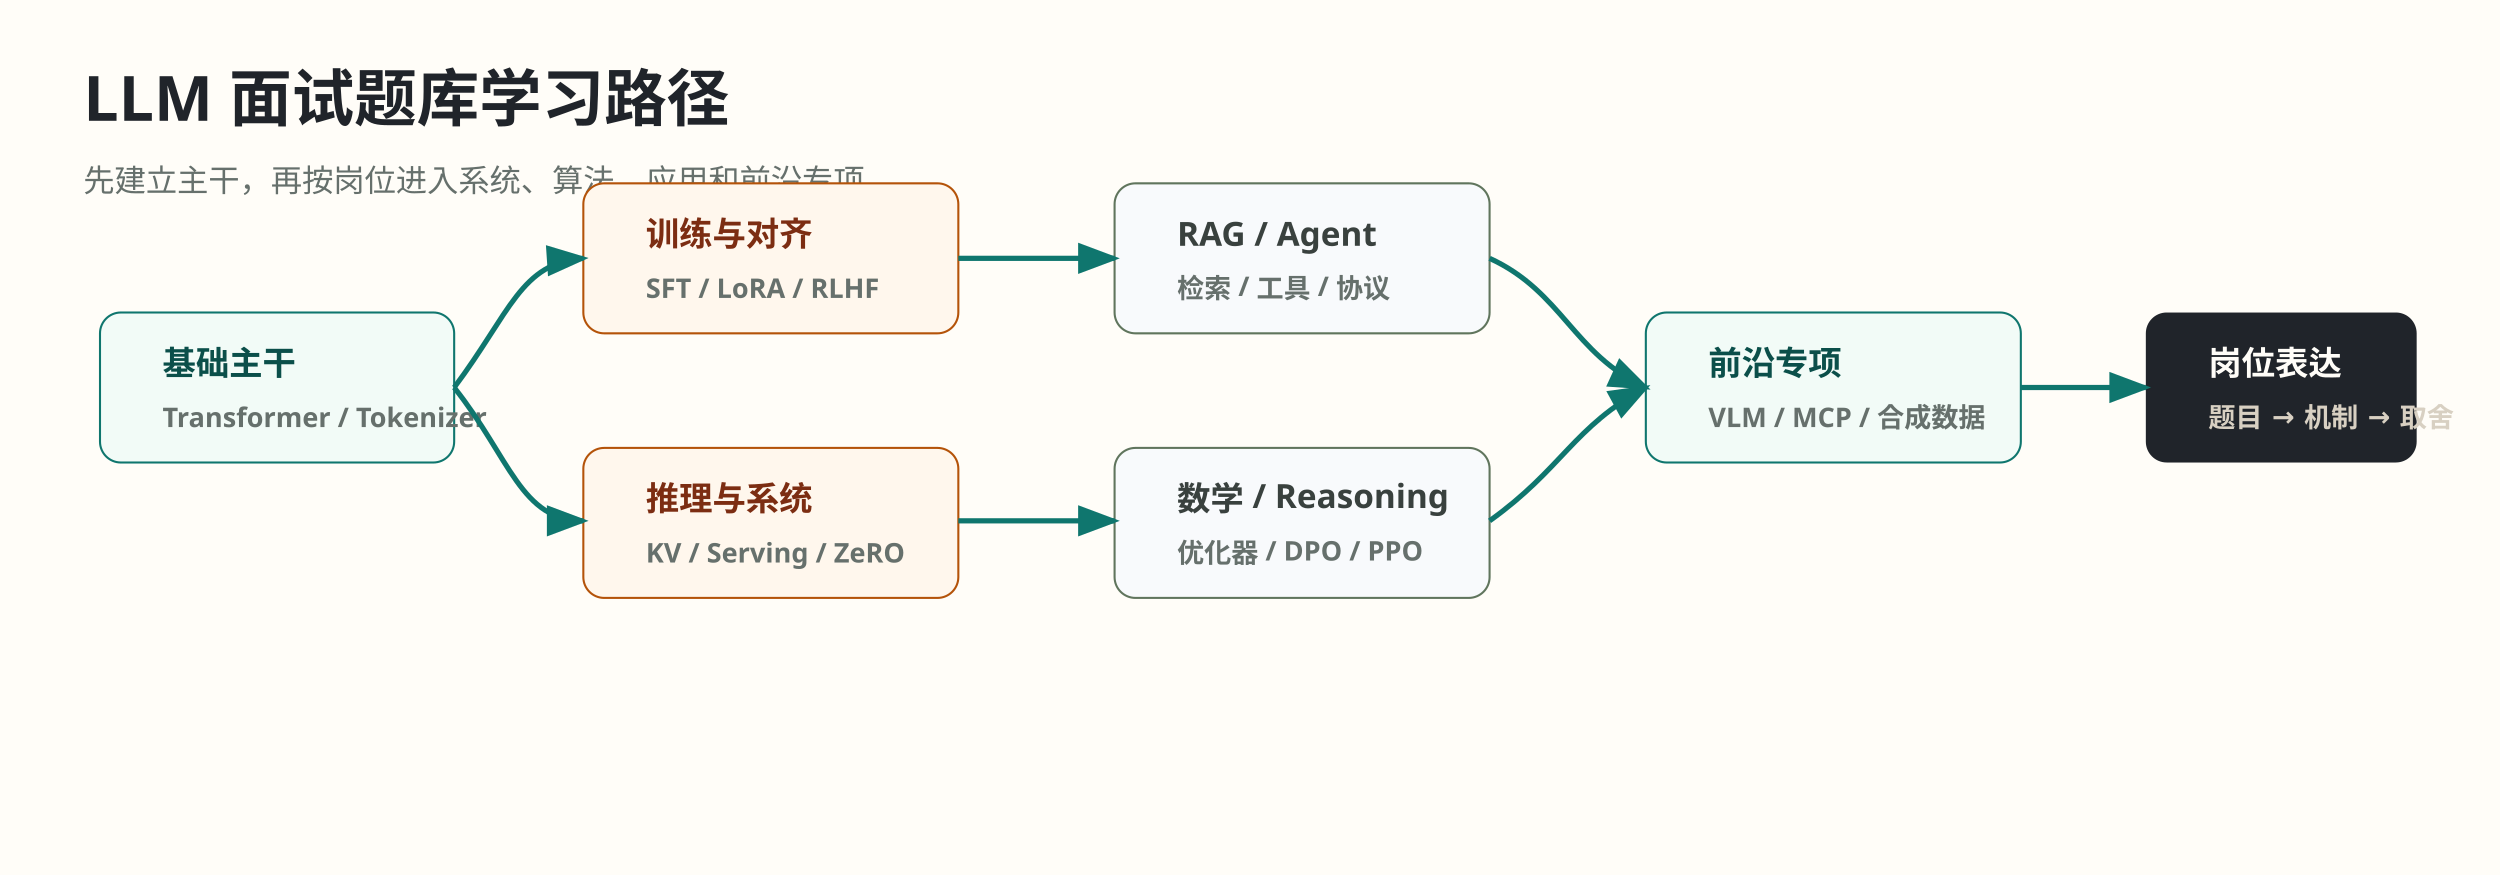
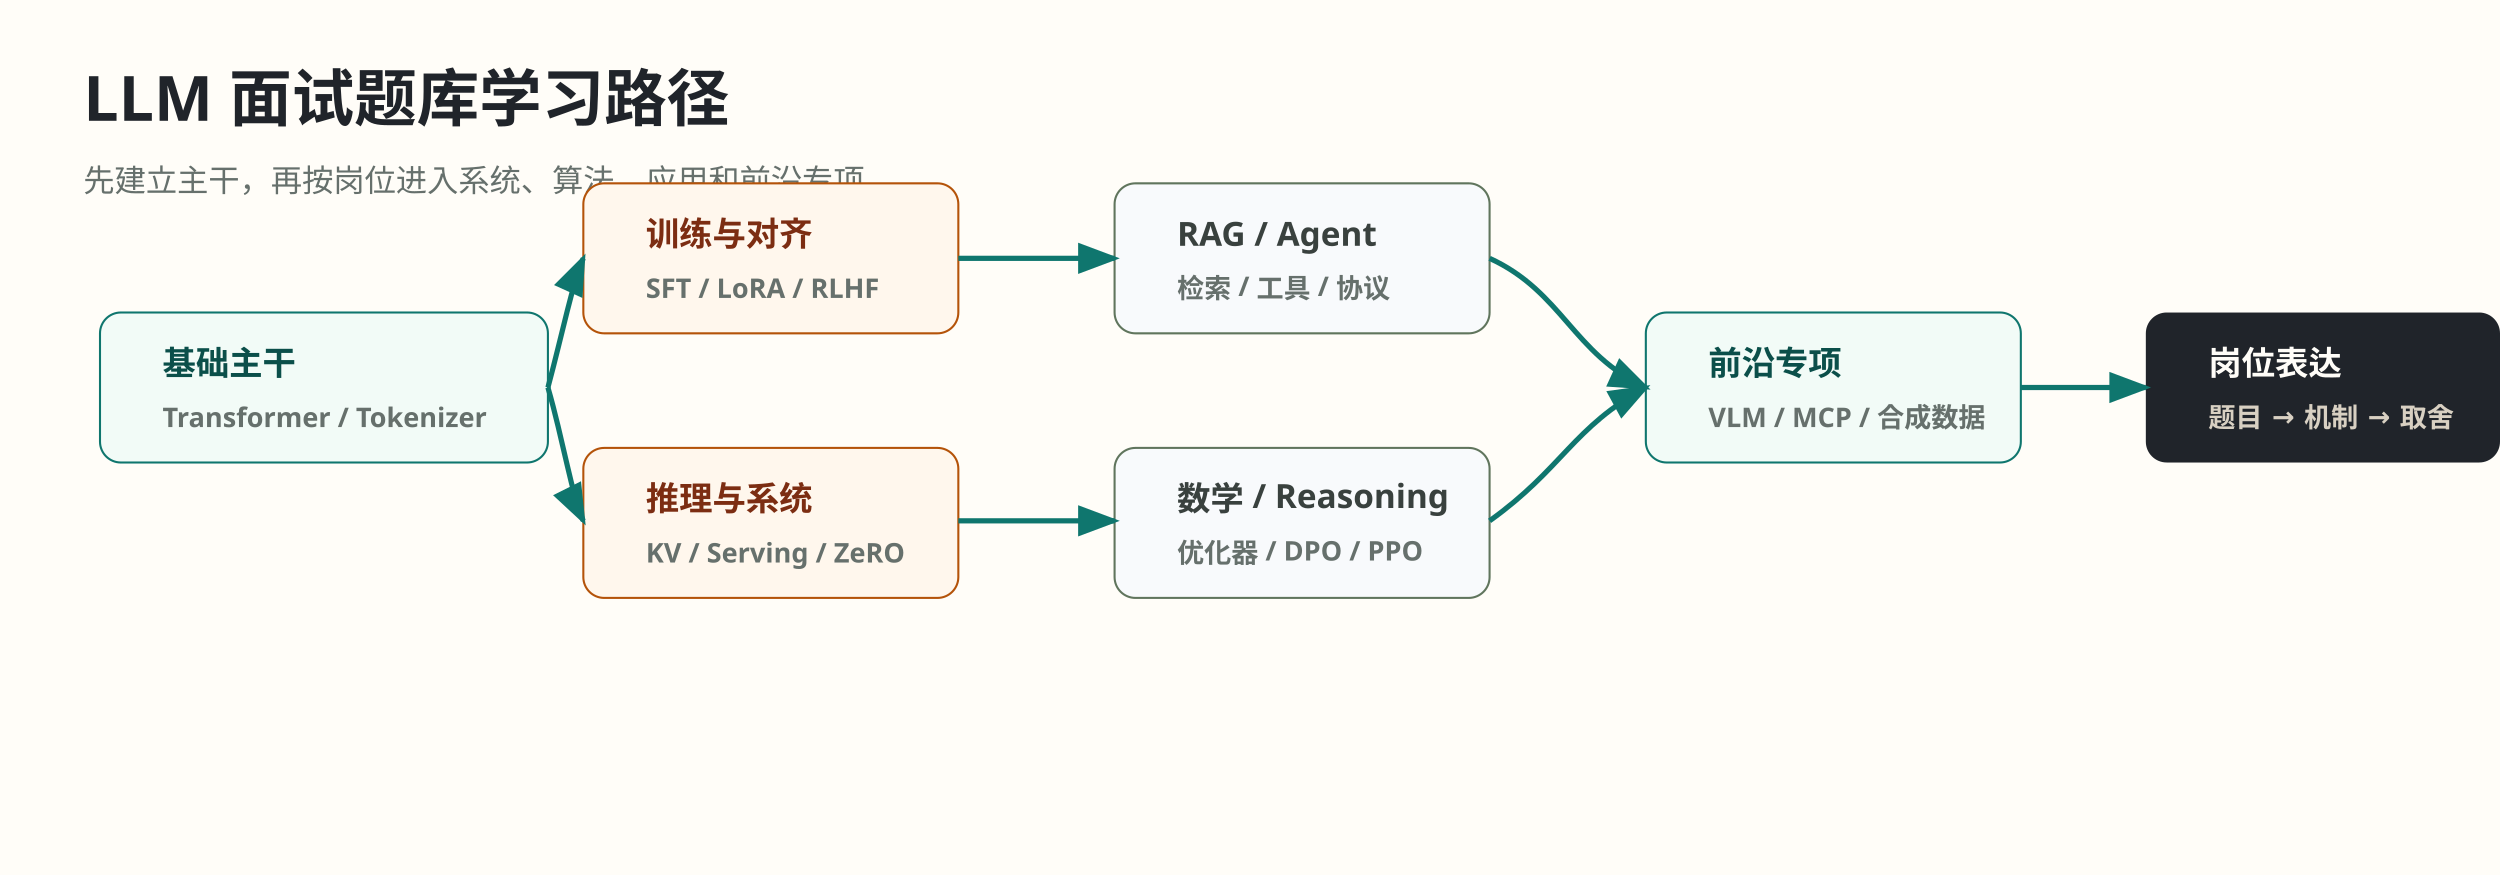
<svg xmlns="http://www.w3.org/2000/svg" width="1200" height="420" viewBox="0 0 1200 420" role="img" aria-label="大模型面试学习路径导图">
  <rect width="1200" height="420" fill="#fffdf8" />
  <defs>
    <marker id="arrow" markerWidth="10" markerHeight="10" refX="7" refY="3" orient="auto">
      <path d="M0,0 L0,6 L8,3 z" fill="#0f766e" />
    </marker>
  </defs>
  <text x="40" y="58" font-family="PingFang SC, sans-serif" font-size="30" font-weight="800" fill="#20242a">LLM 面试题库学习路径</text>
  <text x="40" y="92" font-family="PingFang SC, sans-serif" font-size="15" fill="#66706c">先建立主干，再按岗位进入系统、算法、应用和前沿专项。</text>
  <g font-family="PingFang SC, sans-serif" font-size="16" font-weight="700">
-     <rect x="48" y="150" width="170" height="72" rx="10" fill="#f2fbf7" stroke="#0f766e" />
+     <rect x="48" y="150" width="215" height="72" rx="10" fill="#f2fbf7" stroke="#0f766e" />
    <text x="78" y="180" fill="#0b4f4a">基础主干</text>
    <text x="78" y="205" fill="#66706c" font-size="13">Transformer / Tokenizer</text>
    <rect x="280" y="88" width="180" height="72" rx="10" fill="#fff7ed" stroke="#b45309" />
    <text x="310" y="118" fill="#7c2d12">训练与对齐</text>
    <text x="310" y="143" fill="#66706c" font-size="13">SFT / LoRA / RLHF</text>
    <rect x="280" y="215" width="180" height="72" rx="10" fill="#fff7ed" stroke="#b45309" />
    <text x="310" y="245" fill="#7c2d12">推理与系统</text>
    <text x="310" y="270" fill="#66706c" font-size="13">KV / Serving / ZeRO</text>
    <rect x="535" y="88" width="180" height="72" rx="10" fill="#f8fafc" stroke="#60755d" />
    <text x="565" y="118" fill="#39413e">RAG / Agent</text>
    <text x="565" y="143" fill="#66706c" font-size="13">检索 / 工具 / 协议</text>
    <rect x="535" y="215" width="180" height="72" rx="10" fill="#f8fafc" stroke="#60755d" />
    <text x="565" y="245" fill="#39413e">数学 / Reasoning</text>
    <text x="565" y="270" fill="#66706c" font-size="13">优化器 / DPO / PPO</text>
    <rect x="790" y="150" width="180" height="72" rx="10" fill="#f2fbf7" stroke="#0f766e" />
    <text x="820" y="180" fill="#0b4f4a">前沿专项</text>
    <text x="820" y="205" fill="#66706c" font-size="13">VLM / MCP / 合成数据</text>
-     <rect x="1030" y="150" width="130" height="72" rx="10" fill="#20242a" />
+     <rect x="1030" y="150" width="170" height="72" rx="10" fill="#20242a" />
    <text x="1060" y="180" fill="#fffdf8">岗位表达</text>
    <text x="1060" y="205" fill="#d8d0c2" font-size="13">题目 → 机制 → 取舍</text>
  </g>
  <g stroke="#0f766e" stroke-width="2.5" fill="none" marker-end="url(#arrow)">
-     <path d="M218 186 C245 150, 250 126, 280 124" />
-     <path d="M218 186 C245 220, 250 250, 280 250" />
+     <path d="M263 186 C270 160, 275 135, 280 124" />
+     <path d="M263 186 C270 210, 275 240, 280 250" />
    <path d="M460 124 H535" />
    <path d="M460 250 H535" />
    <path d="M715 124 C750 140, 755 170, 790 186" />
    <path d="M715 250 C750 225, 755 205, 790 186" />
    <path d="M970 186 H1030" />
  </g>
</svg>
